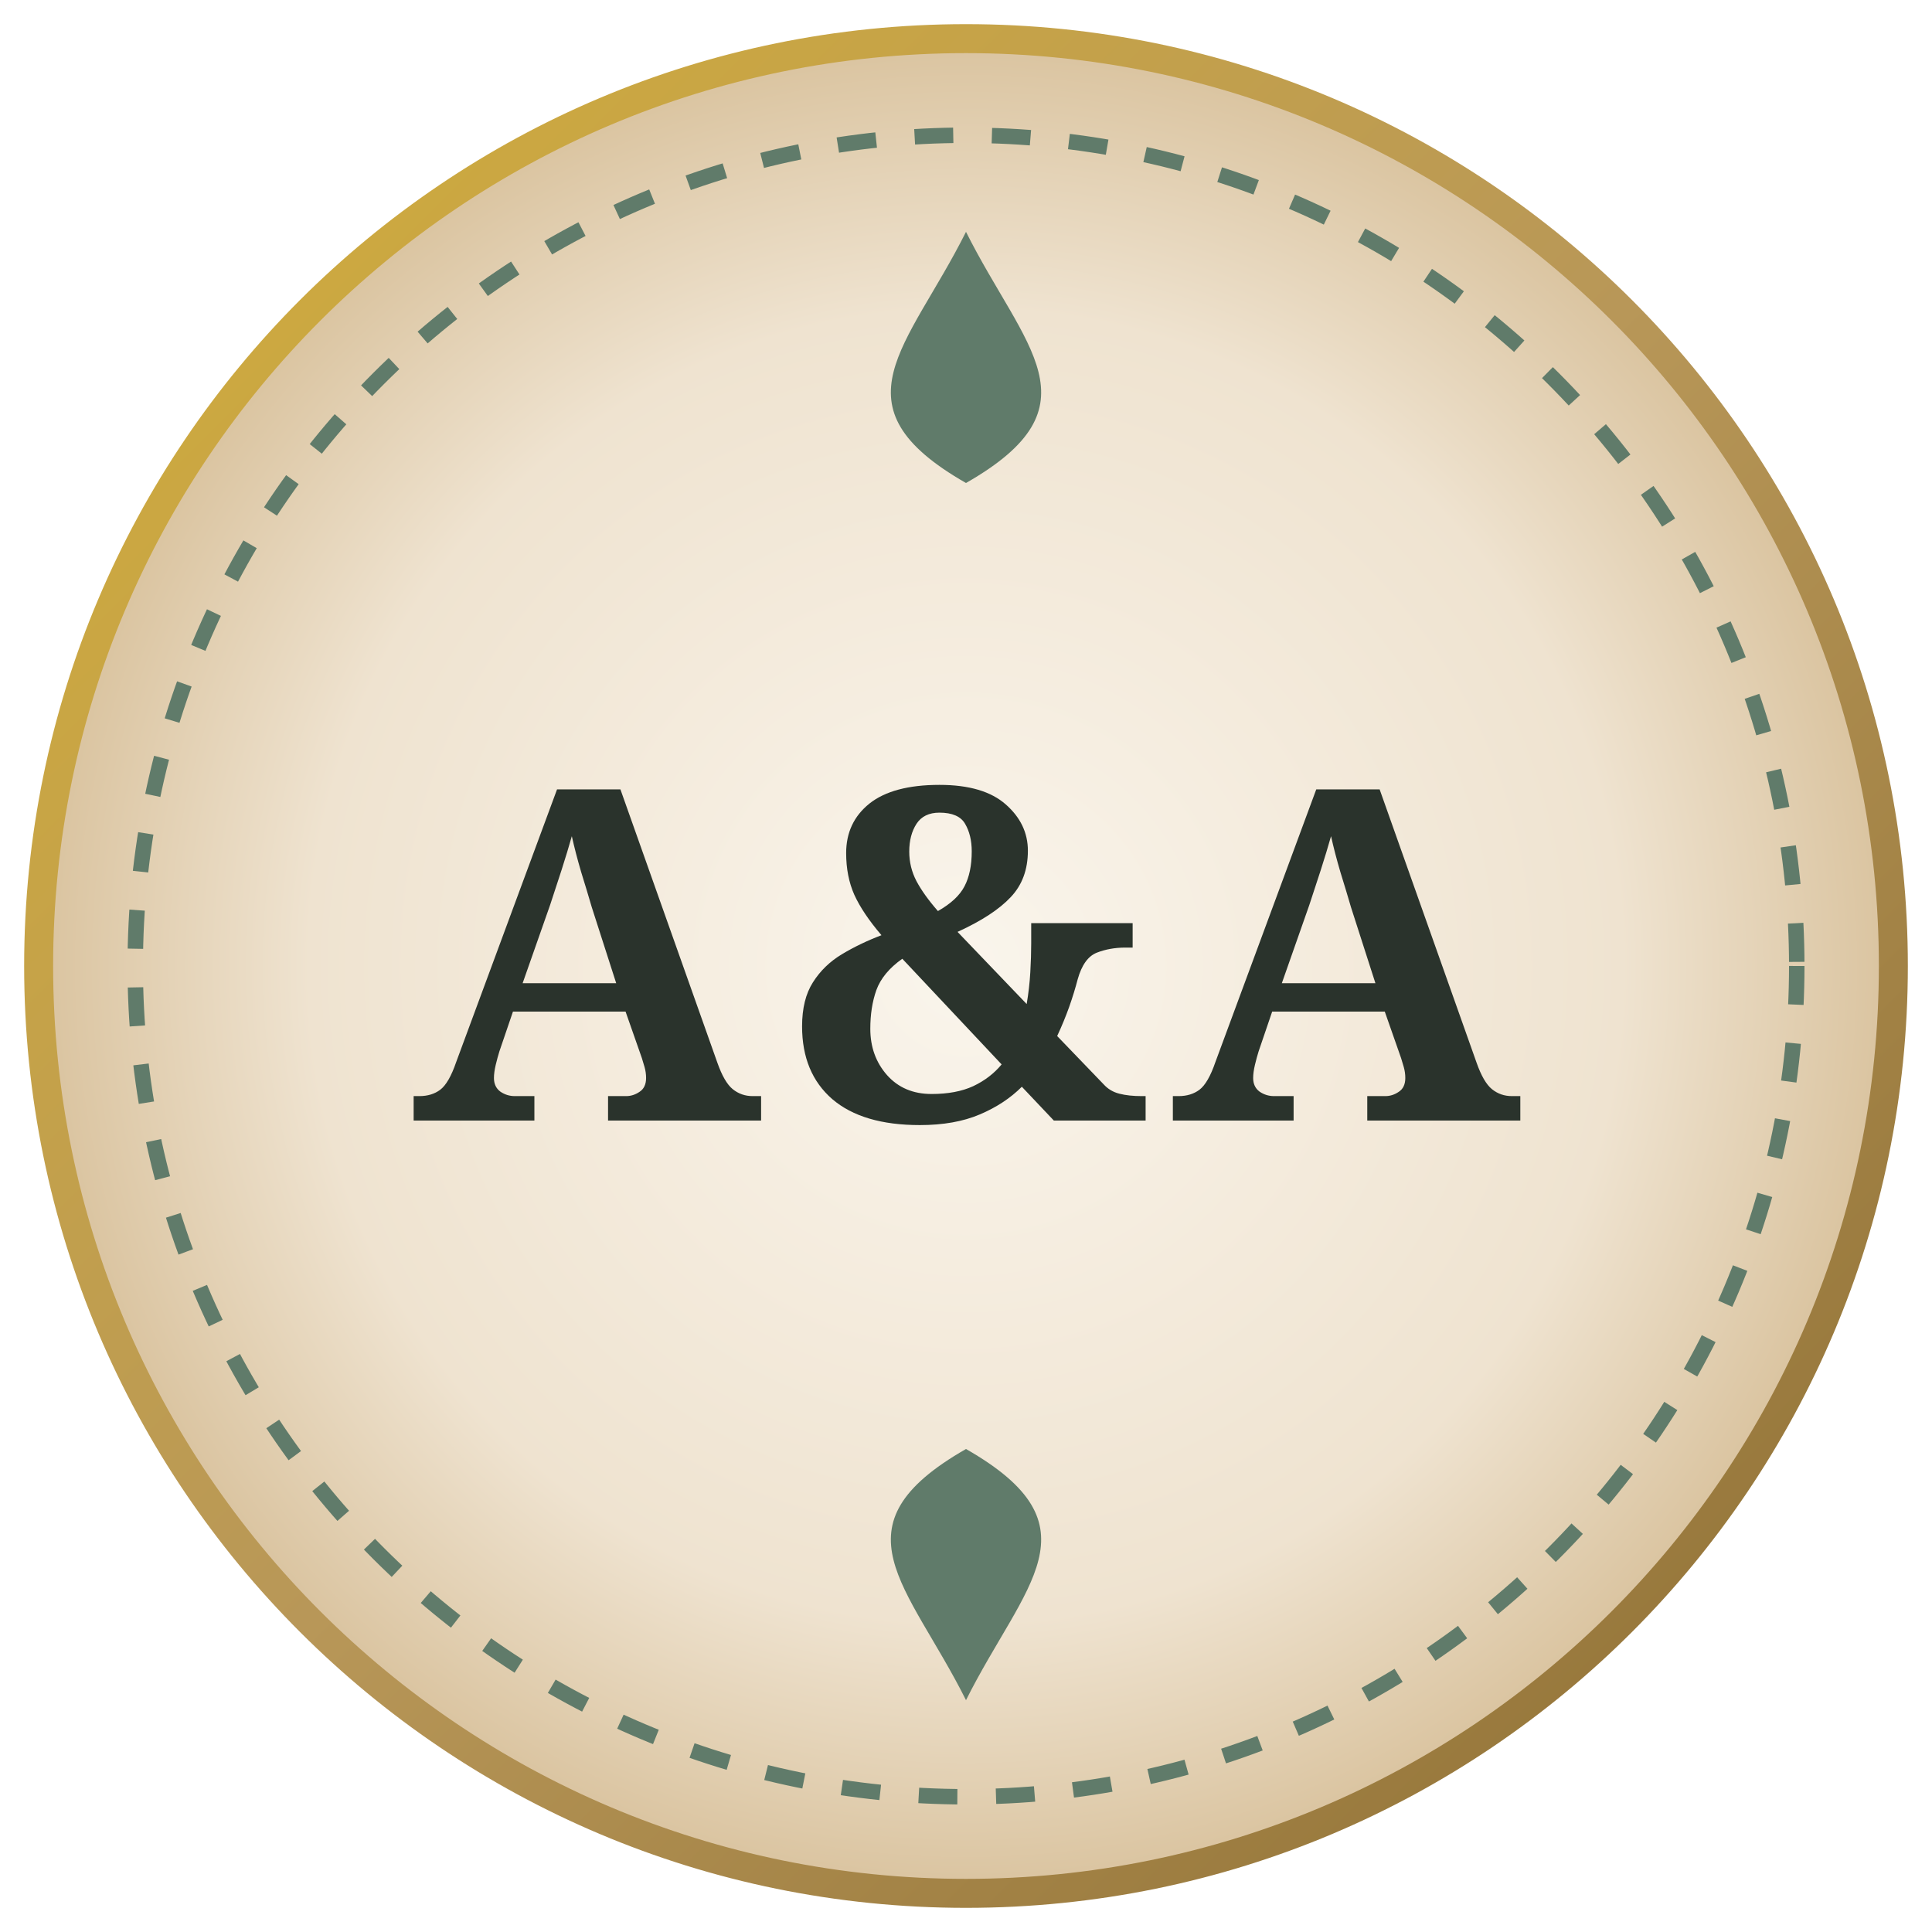
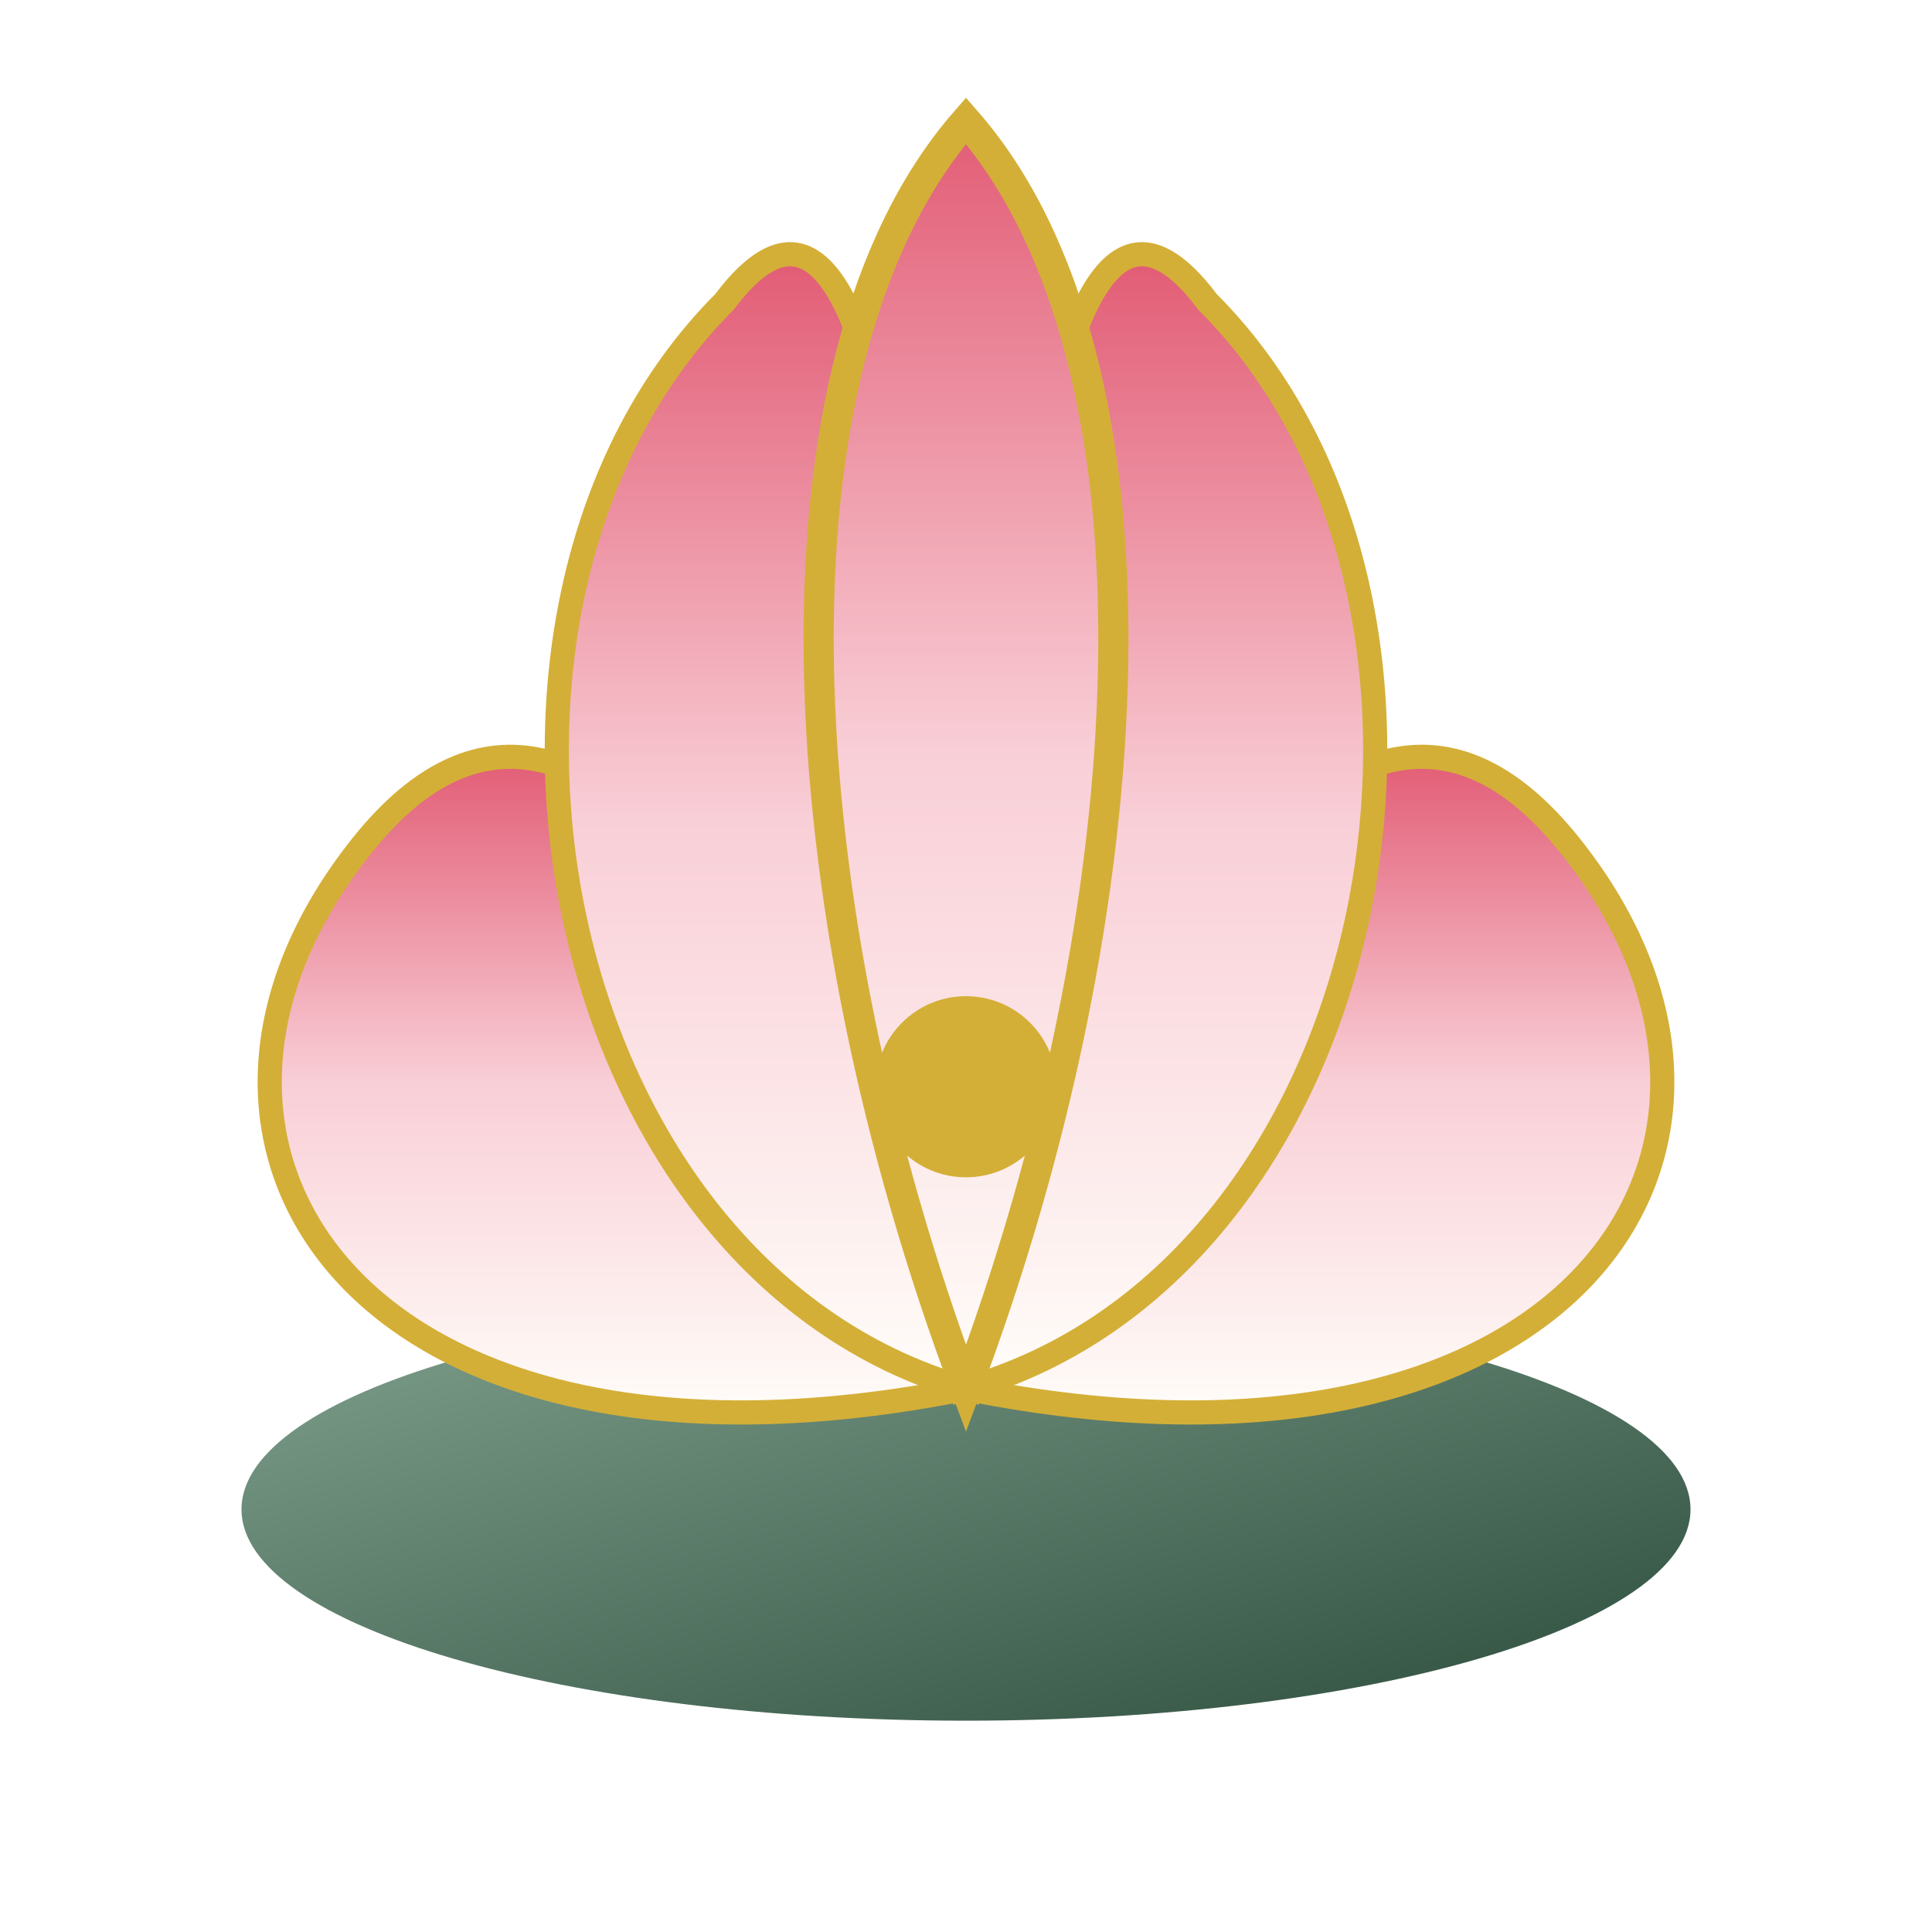
- <svg xmlns="http://www.w3.org/2000/svg" viewBox="0 0 100 100" width="100" height="100">
+ <svg xmlns="http://www.w3.org/2000/svg" viewBox="0 0 64 64" width="64" height="64">
  <defs>
-     <radialGradient id="goldGlow" cx="50%" cy="50%" r="50%">
-       <stop offset="0%" stop-color="#FAF5EC" />
-       <stop offset="70%" stop-color="#EFE3D0" />
-       <stop offset="100%" stop-color="#D9C29D" />
-     </radialGradient>
-     <linearGradient id="goldStroke" x1="0%" y1="0%" x2="100%" y2="100%">
-       <stop offset="0%" stop-color="#D4AF37" />
-       <stop offset="50%" stop-color="#B89758" />
-       <stop offset="100%" stop-color="#8C6D32" />
+     <linearGradient id="favPetal" x1="0%" y1="100%" x2="0%" y2="0%">
+       <stop offset="0%" stop-color="#FFFDF9" />
+       <stop offset="50%" stop-color="#F9CFD7" />
+       <stop offset="100%" stop-color="#E25C75" />
+     </linearGradient>
+     <linearGradient id="favLeaf" x1="0%" y1="0%" x2="100%" y2="100%">
+       <stop offset="0%" stop-color="#80A18E" />
+       <stop offset="100%" stop-color="#2D4D3C" />
    </linearGradient>
  </defs>
-   <circle cx="50" cy="50" r="48" fill="url(#goldGlow)" stroke="url(#goldStroke)" stroke-width="1.5" />
-   <circle cx="50" cy="50" r="43" fill="none" stroke="#607B6A" stroke-width="0.8" stroke-dasharray="2,2" />
-   <path d="M50 12 C47 18 43 21 50 25 C57 21 53 18 50 12 Z" fill="#607B6A" />
-   <path d="M50 88 C47 82 43 79 50 75 C57 79 53 82 50 88 Z" fill="#607B6A" />
-   <text x="50" y="58" text-anchor="middle" font-family="'Cinzel', 'Playfair Display', serif" font-size="24" font-weight="600" fill="#2A332C" letter-spacing="1">A&amp;A</text>
+   <ellipse cx="32" cy="50" rx="24" ry="7" fill="url(#favLeaf)" />
+   <path d="M32 46 C12 50 4 38 12 28 C20 18 28 36 32 46 Z" fill="url(#favPetal)" stroke="#D4AF37" stroke-width="0.8" />
+   <path d="M32 46 C52 50 60 38 52 28 C44 18 36 36 32 46 Z" fill="url(#favPetal)" stroke="#D4AF37" stroke-width="0.8" />
+   <path d="M32 46 C18 42 14 20 24 10 C30 2 31 26 32 46 Z" fill="url(#favPetal)" stroke="#D4AF37" stroke-width="0.8" />
+   <path d="M32 46 C46 42 50 20 40 10 C34 2 33 26 32 46 Z" fill="url(#favPetal)" stroke="#D4AF37" stroke-width="0.8" />
+   <path d="M32 46 C26 30 25 12 32 4 C39 12 38 30 32 46 Z" fill="url(#favPetal)" stroke="#D4AF37" stroke-width="1" />
+   <circle cx="32" cy="36" r="3" fill="#D4AF37" />
</svg>
